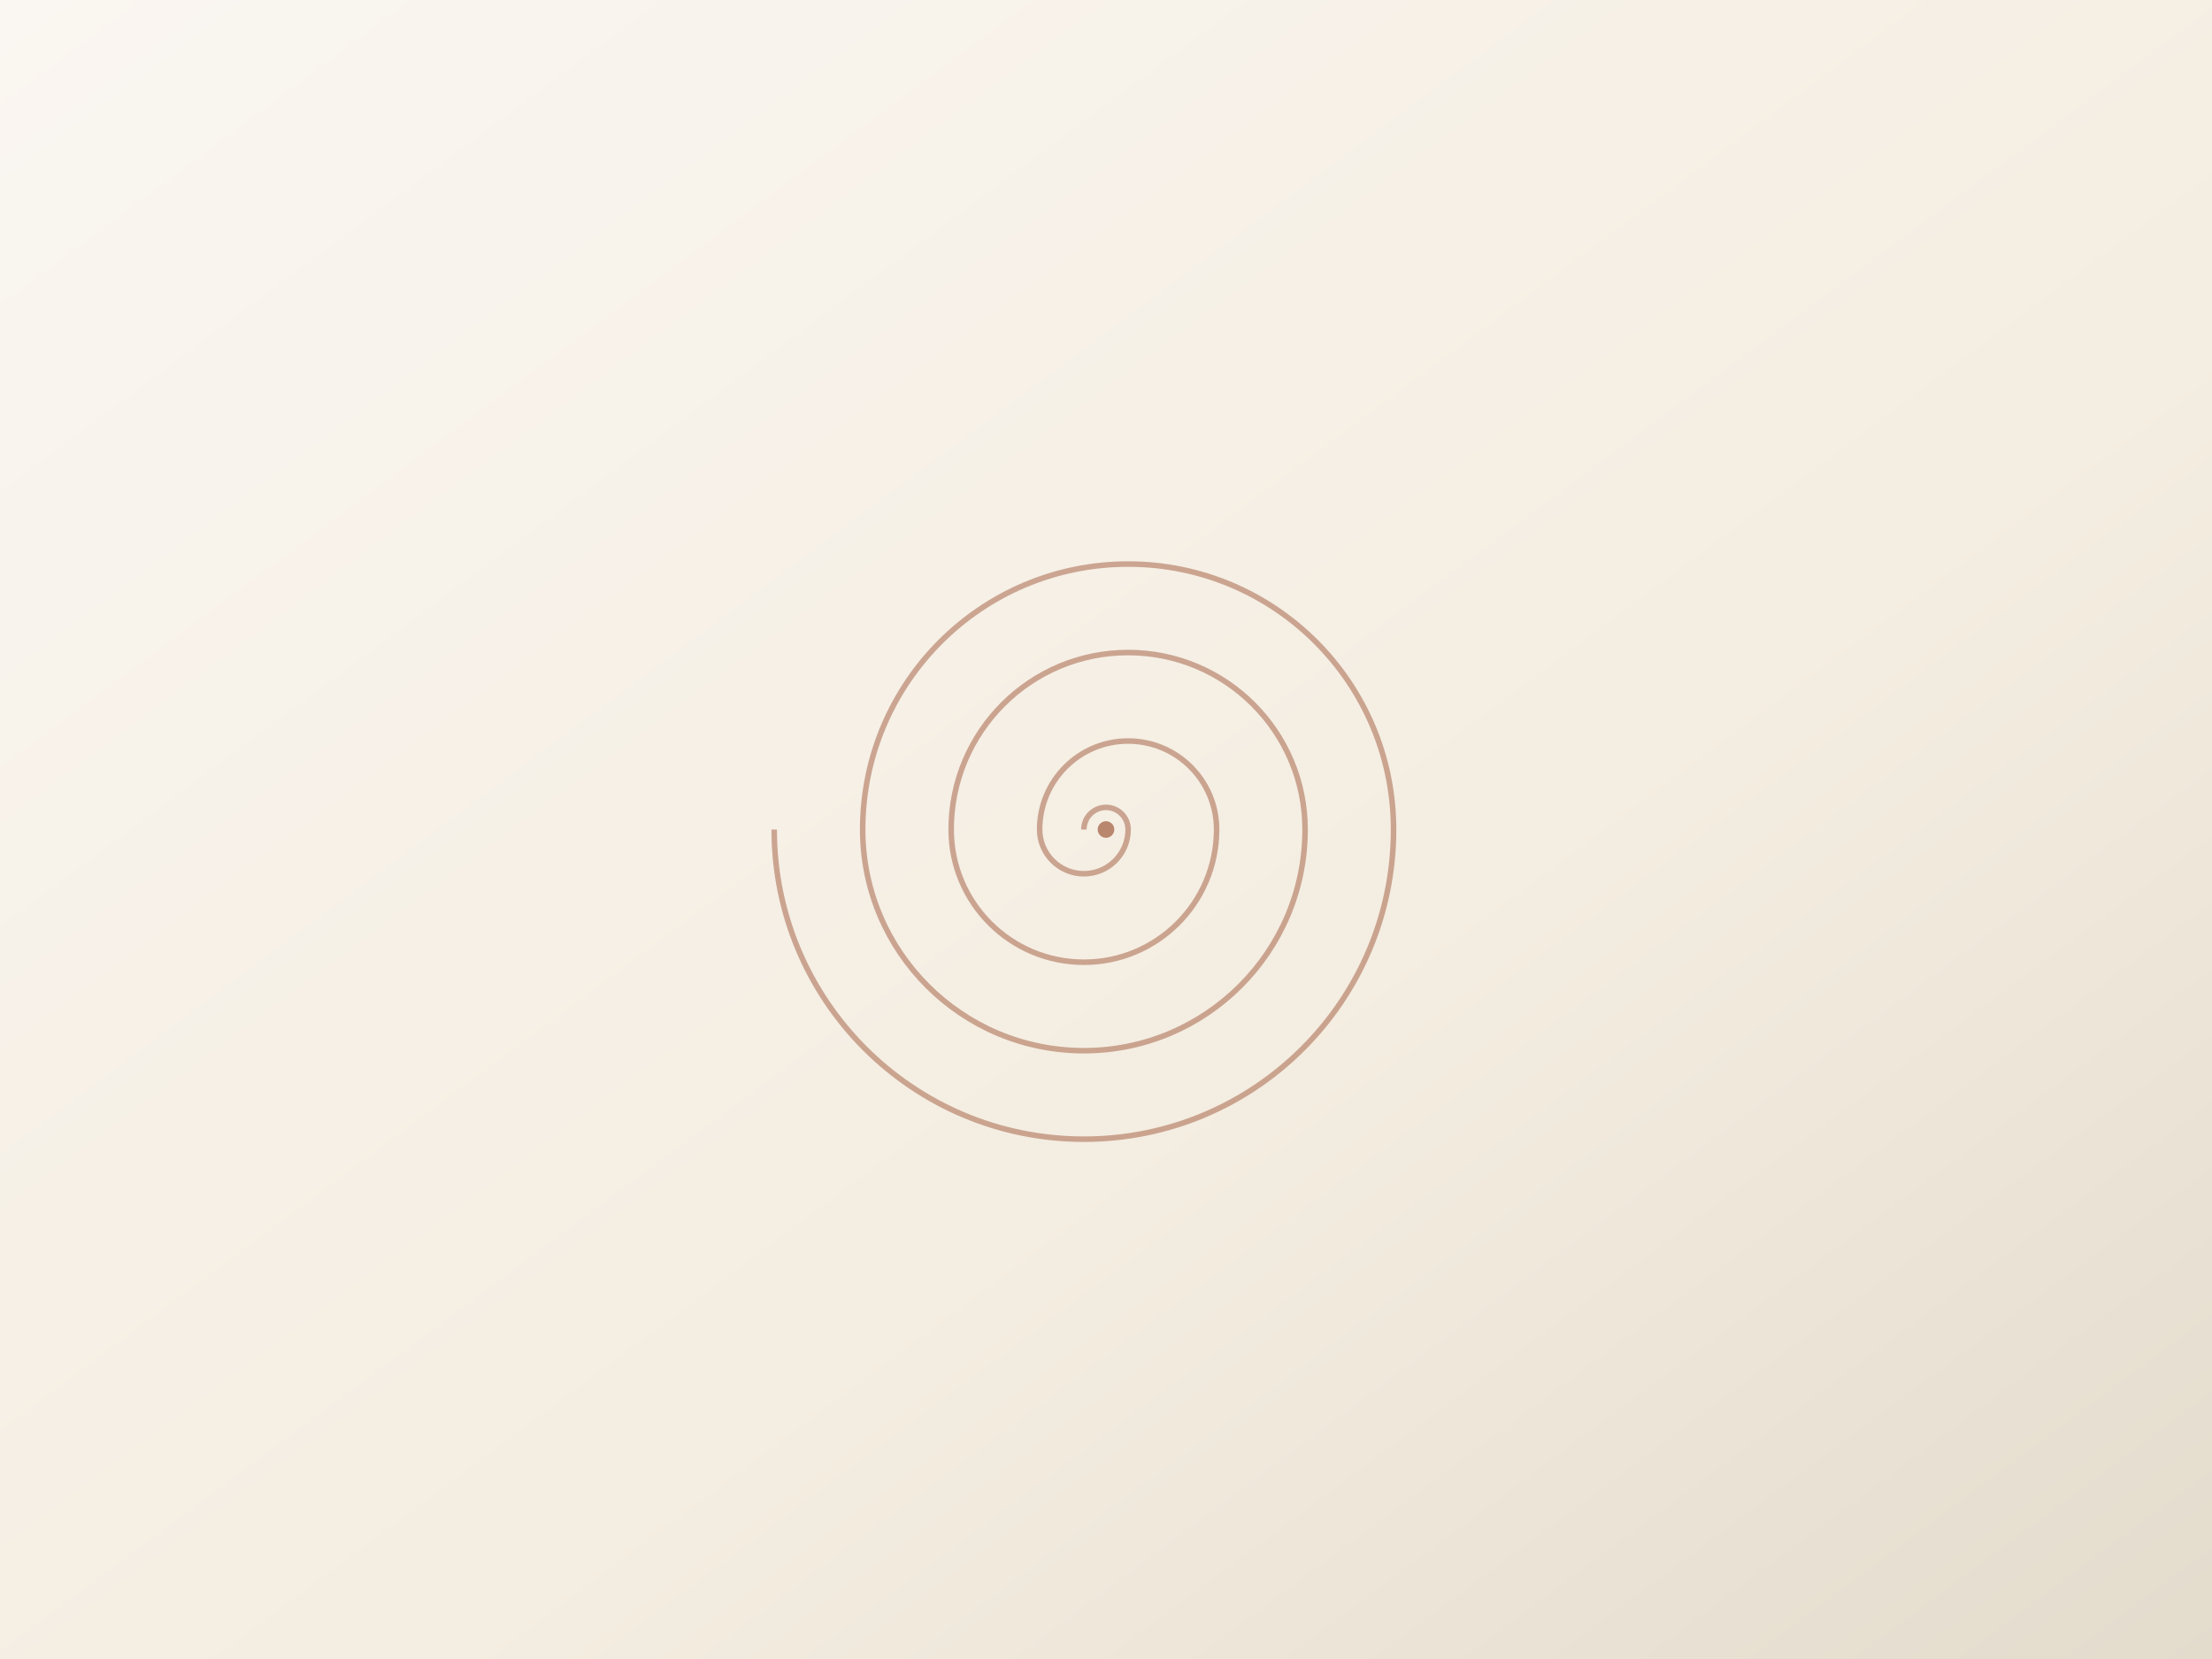
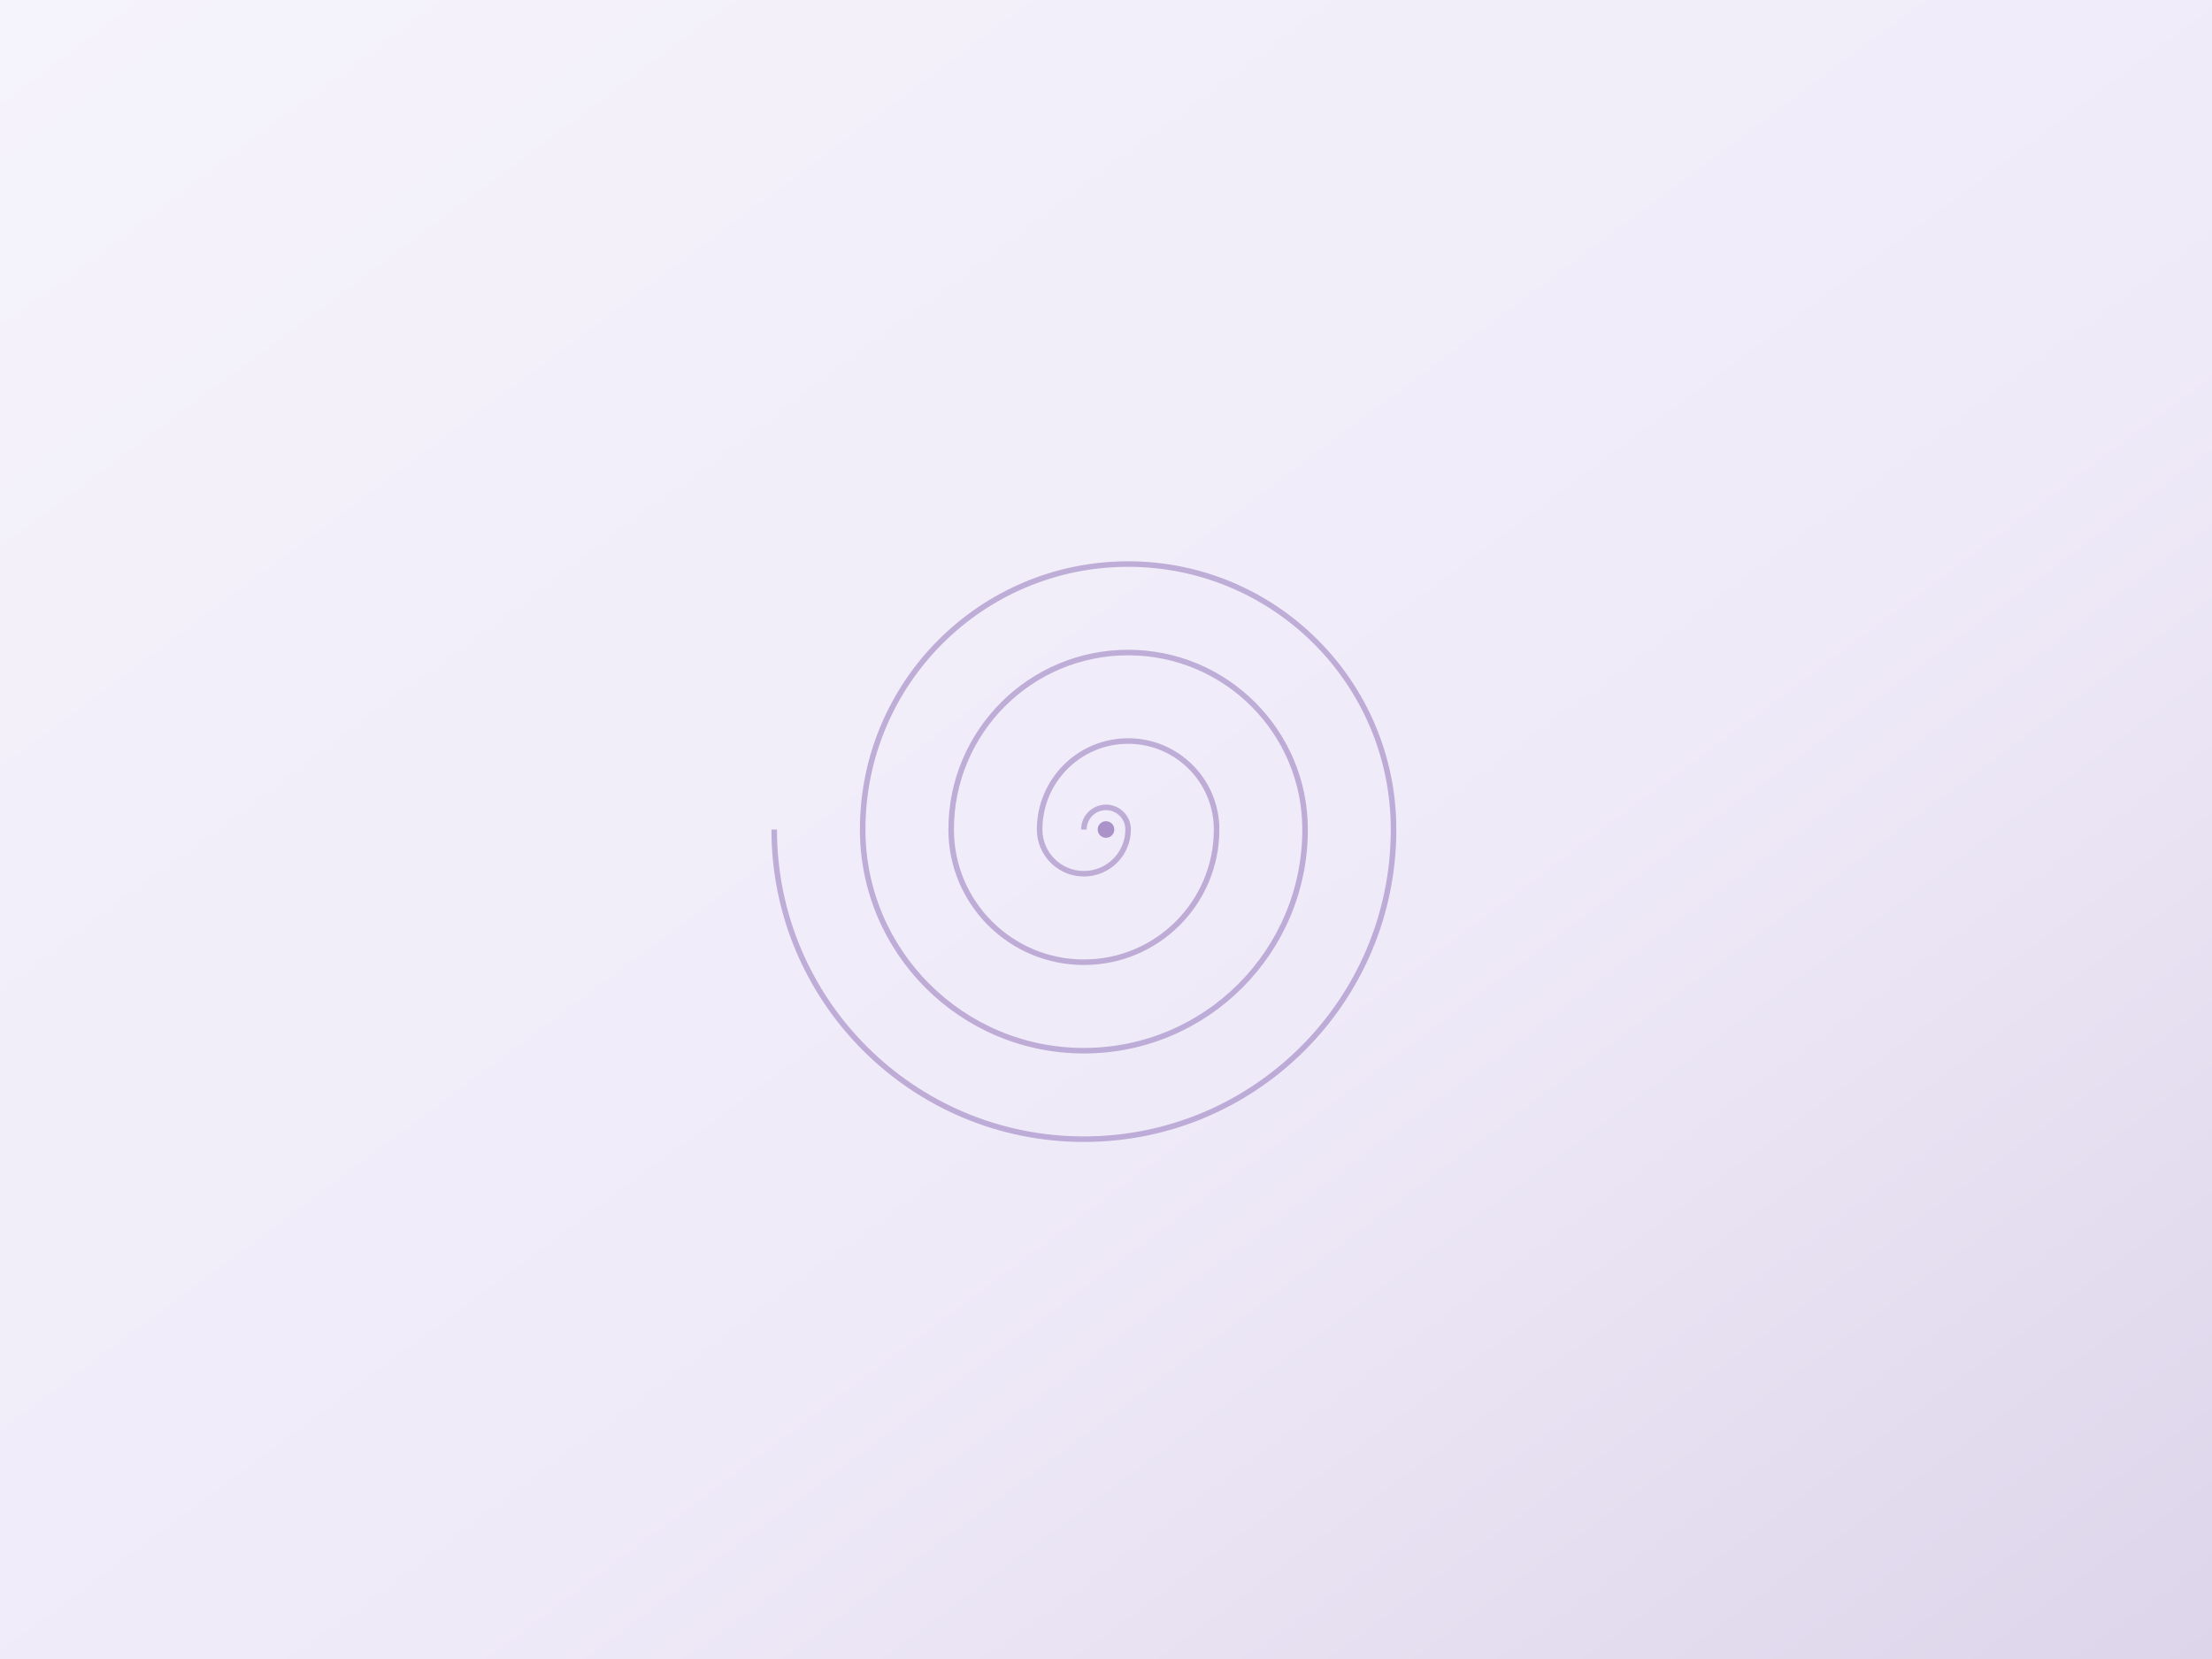
<svg xmlns="http://www.w3.org/2000/svg" viewBox="0 0 800 600" preserveAspectRatio="xMidYMid slice">
  <defs>
    <linearGradient id="bg-auto" x1="0%" y1="0%" x2="100%" y2="100%">
-       <stop offset="0%" stop-color="#faf6f1" />
-       <stop offset="60%" stop-color="#f4ede1" />
-       <stop offset="100%" stop-color="#e3dccd" />
+       <stop offset="0%" stop-color="#f5f3fb" />
+       <stop offset="60%" stop-color="#efeaf8" />
+       <stop offset="100%" stop-color="#ddd5ea" />
    </linearGradient>
  </defs>
  <rect width="800" height="600" fill="url(#bg-auto)" />
  <g transform="translate(400, 300)">
-     <path d="M 0,0              m -8,0              a 8,8 0 1,1 16,0              a 16,16 0 1,1 -32,0              a 32,32 0 1,1 64,0              a 48,48 0 1,1 -96,0              a 64,64 0 1,1 128,0              a 80,80 0 1,1 -160,0              a 96,96 0 1,1 192,0              a 112,112 0 1,1 -224,0" stroke="#a05a3c" stroke-width="2" fill="none" opacity="0.5" />
-     <circle cx="0" cy="0" r="3" fill="#a05a3c" opacity="0.7" />
+     <path d="M 0,0              m -8,0              a 8,8 0 1,1 16,0              a 16,16 0 1,1 -32,0              a 32,32 0 1,1 64,0              a 48,48 0 1,1 -96,0              a 64,64 0 1,1 128,0              a 80,80 0 1,1 -160,0              a 96,96 0 1,1 192,0              a 112,112 0 1,1 -224,0" stroke="#8b6db5" stroke-width="2" fill="none" opacity="0.5" />
+     <circle cx="0" cy="0" r="3" fill="#8b6db5" opacity="0.7" />
  </g>
</svg>
